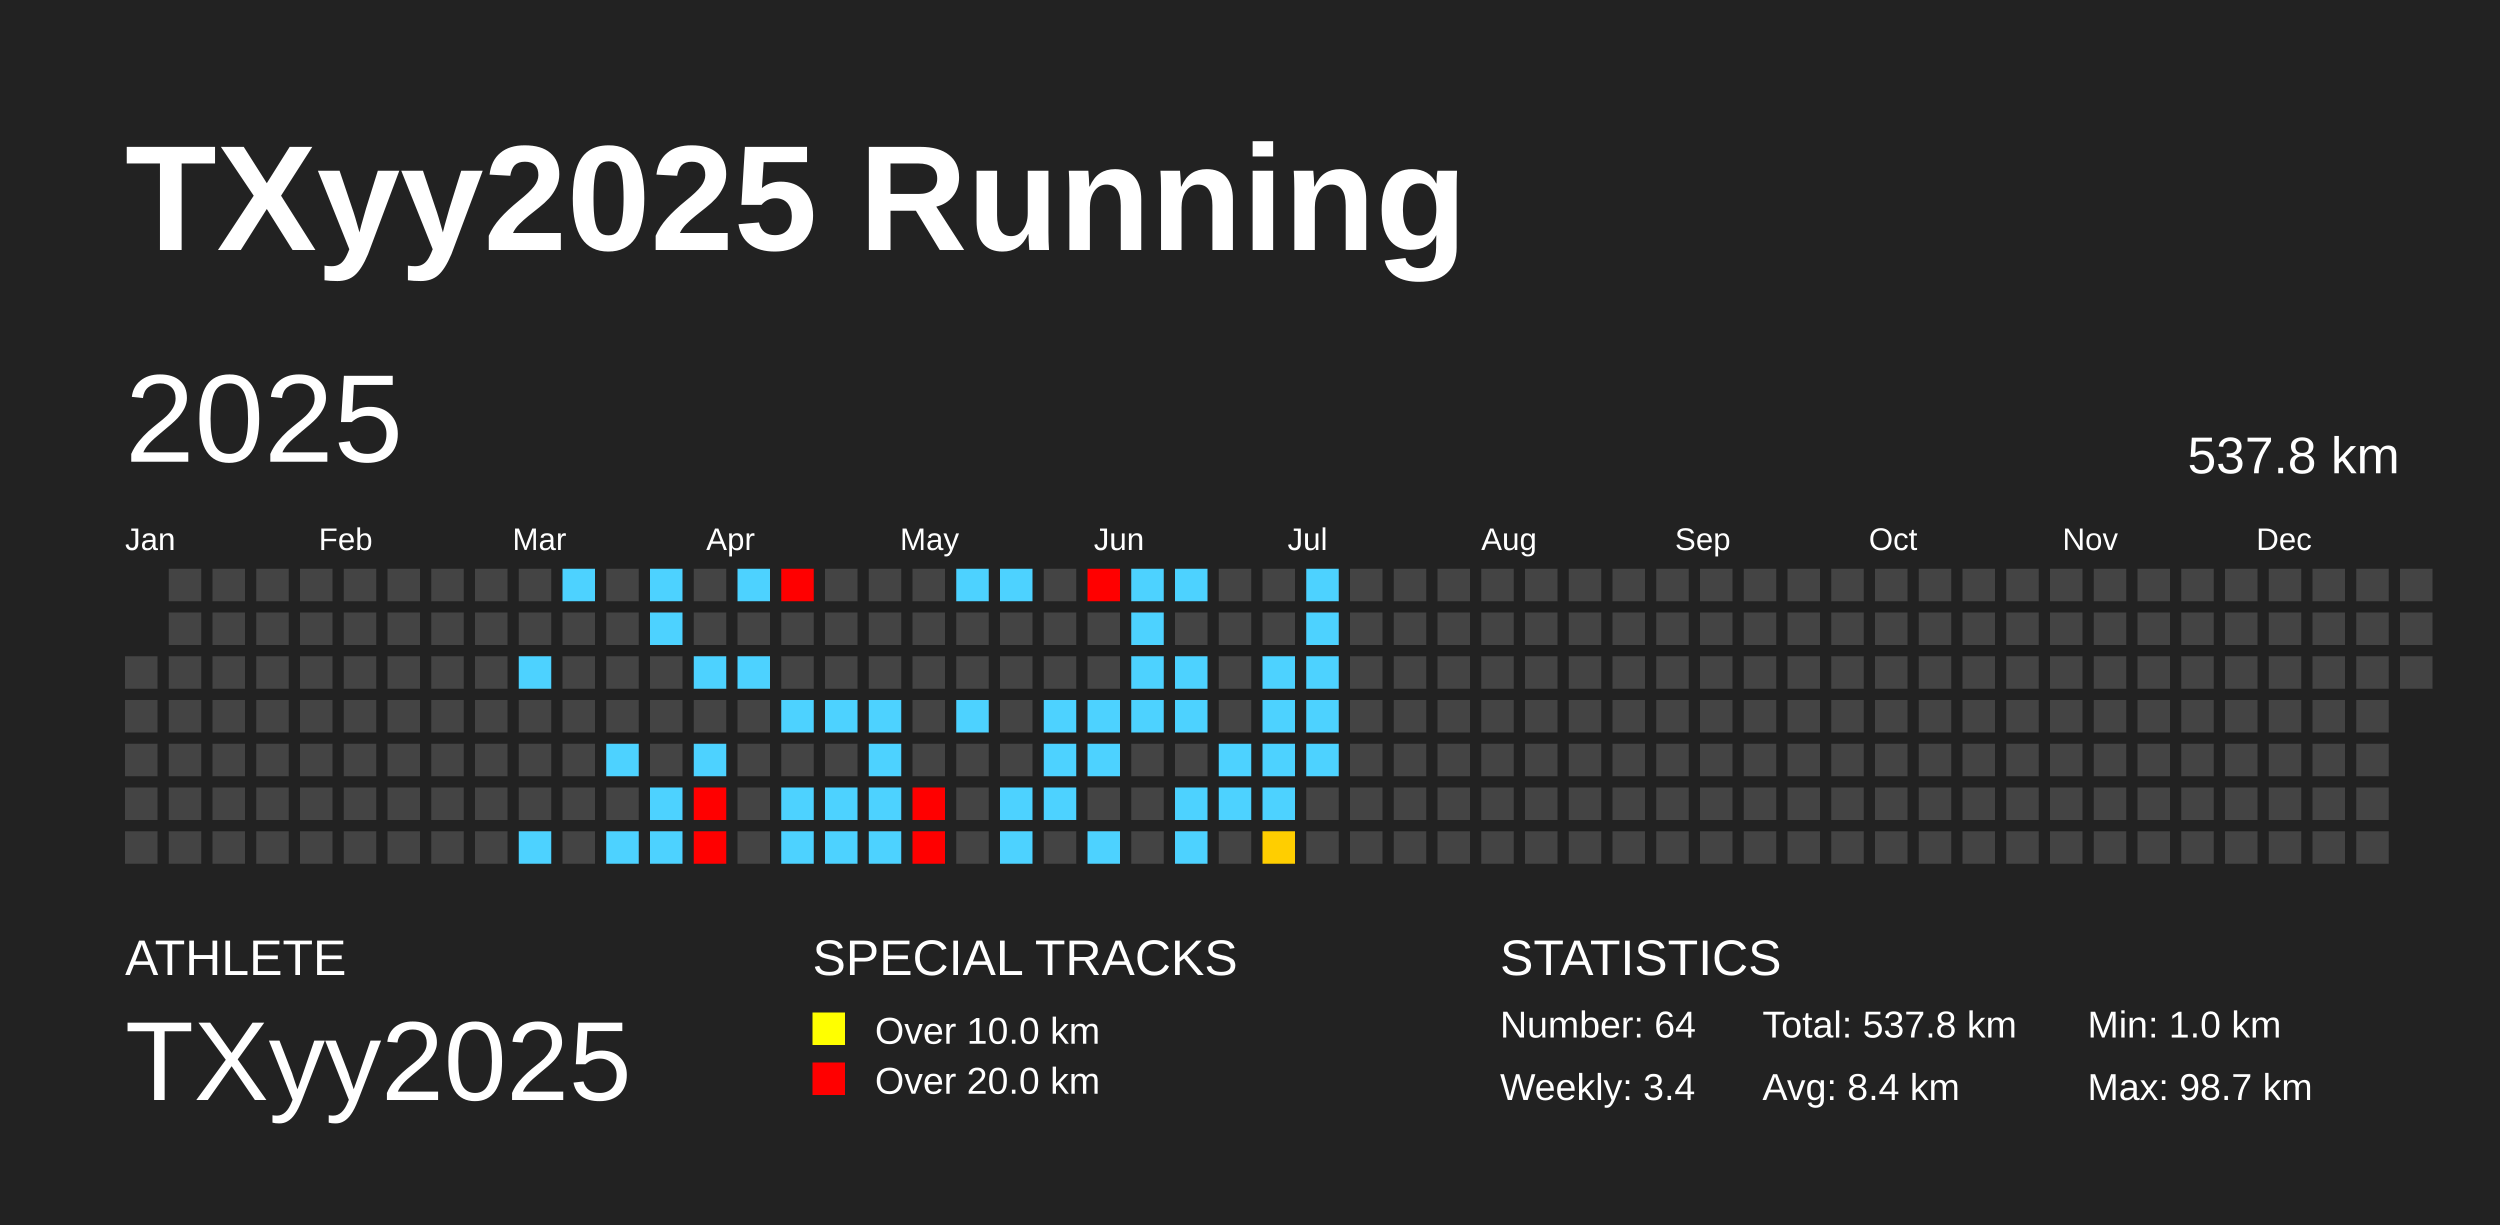
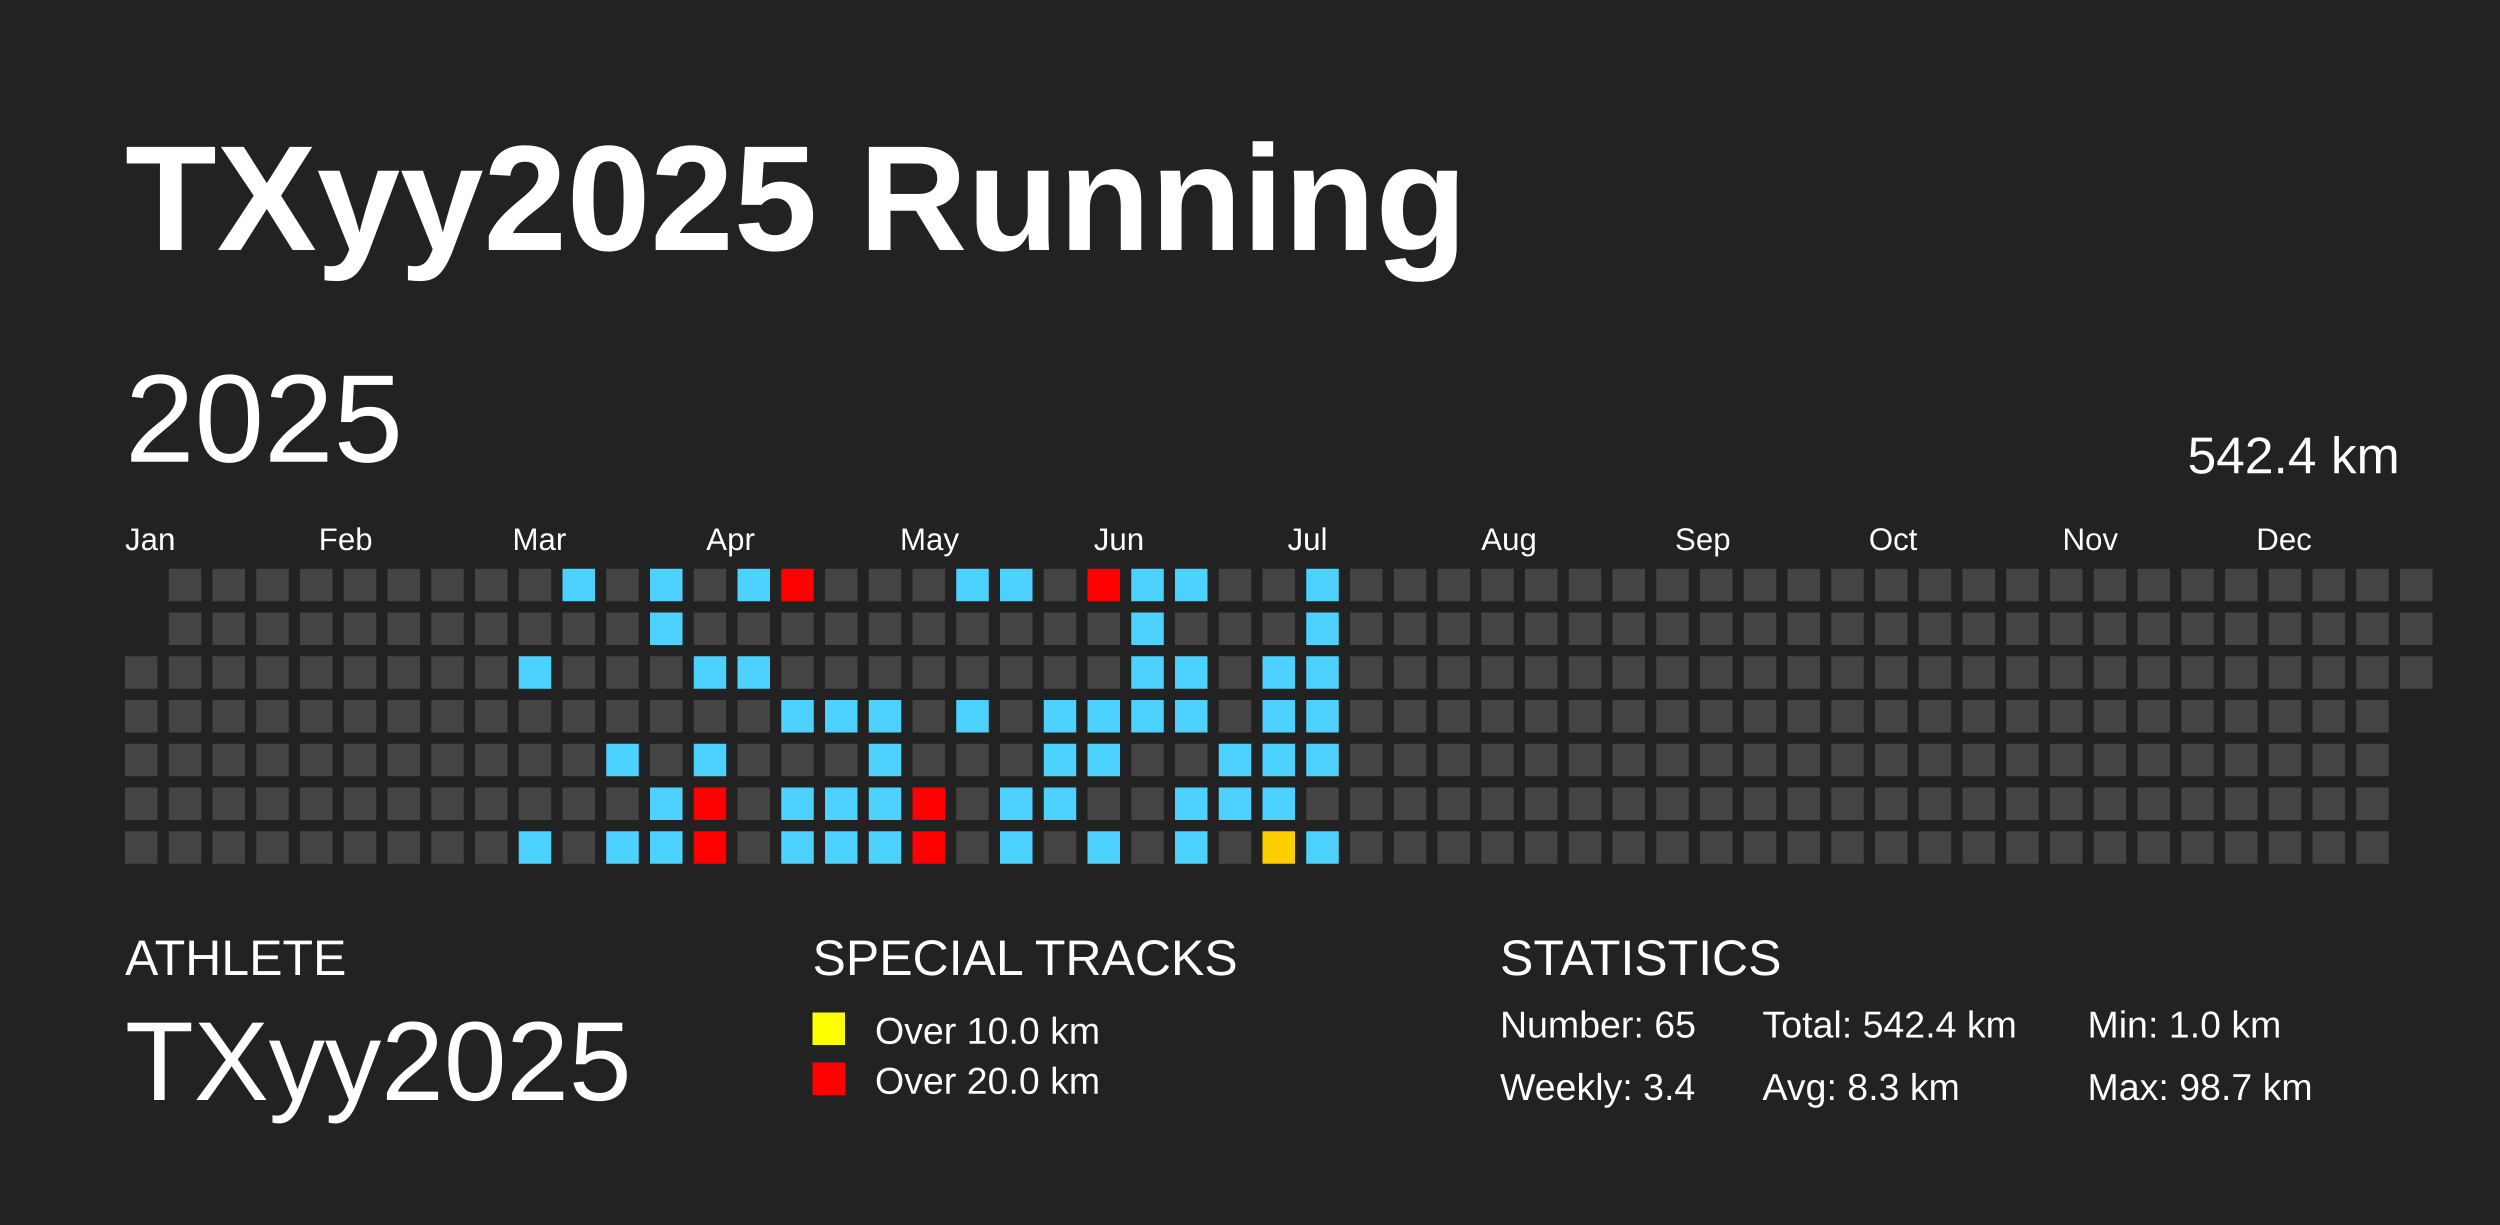
<svg xmlns="http://www.w3.org/2000/svg" baseProfile="full" height="98mm" version="1.1" viewBox="0,0,200,98" width="200mm">
  <defs />
  <rect fill="#222222" height="98" width="200" x="0" y="0" />
  <text fill="#FFFFFF" style="font-size:12px; font-family:Arial; font-weight:bold;" x="10" y="20">TXyy2025 Running</text>
  <text fill="#FFFFFF" style="font-size:4px; font-family:Arial" x="10" y="78">ATHLETE</text>
  <text fill="#FFFFFF" style="font-size:9px; font-family:Arial" x="10" y="88">TXyy2025</text>
  <text fill="#FFFFFF" style="font-size:4px; font-family:Arial" x="65" y="78">SPECIAL TRACKS</text>
  <rect fill="yellow" height="2.6" width="2.6" x="65" y="81" />
  <text fill="#FFFFFF" style="font-size:3px; font-family:Arial" x="70" y="83.5">Over 10.0 km</text>
  <rect fill="red" height="2.6" width="2.6" x="65" y="85" />
  <text fill="#FFFFFF" style="font-size:3px; font-family:Arial" x="70" y="87.5">Over 20.0 km</text>
  <text fill="#FFFFFF" style="font-size:4px; font-family:Arial" x="120" y="78">STATISTICS</text>
-   <text fill="#FFFFFF" style="font-size:3px; font-family:Arial" x="120" y="83">Number: 64</text>
+   <text fill="#FFFFFF" style="font-size:3px; font-family:Arial" x="120" y="83">Number: 65</text>
  <text fill="#FFFFFF" style="font-size:3px; font-family:Arial" x="120" y="88">Weekly: 3.4</text>
-   <text fill="#FFFFFF" style="font-size:3px; font-family:Arial" x="141" y="83">Total: 537.8 km</text>
-   <text fill="#FFFFFF" style="font-size:3px; font-family:Arial" x="141" y="88">Avg: 8.4 km</text>
+   <text fill="#FFFFFF" style="font-size:3px; font-family:Arial" x="141" y="83">Total: 542.4 km</text>
+   <text fill="#FFFFFF" style="font-size:3px; font-family:Arial" x="141" y="88">Avg: 8.3 km</text>
  <text fill="#FFFFFF" style="font-size:3px; font-family:Arial" x="167" y="83">Min: 1.0 km</text>
  <text fill="#FFFFFF" style="font-size:3px; font-family:Arial" x="167" y="88">Max: 98.7 km</text>
  <text dominant-baseline="hanging" fill="#FFFFFF" style="font-size:10.0px; font-family:Arial;" x="10" y="30">2025</text>
-   <text dominant-baseline="hanging" fill="#FFFFFF" style="font-size:4.125px; font-family:Arial;" x="175" y="35">537.8 km</text>
+   <text dominant-baseline="hanging" fill="#FFFFFF" style="font-size:4.125px; font-family:Arial;" x="175" y="35">542.4 km</text>
  <text fill="#FFFFFF" style="font-size:2.5px; font-family:Arial" x="10.0" y="44">Jan</text>
  <text fill="#FFFFFF" style="font-size:2.5px; font-family:Arial" x="25.5" y="44">Feb</text>
  <text fill="#FFFFFF" style="font-size:2.5px; font-family:Arial" x="41.0" y="44">Mar</text>
  <text fill="#FFFFFF" style="font-size:2.5px; font-family:Arial" x="56.5" y="44">Apr</text>
  <text fill="#FFFFFF" style="font-size:2.5px; font-family:Arial" x="72.0" y="44">May</text>
  <text fill="#FFFFFF" style="font-size:2.5px; font-family:Arial" x="87.5" y="44">Jun</text>
  <text fill="#FFFFFF" style="font-size:2.5px; font-family:Arial" x="103.0" y="44">Jul</text>
  <text fill="#FFFFFF" style="font-size:2.5px; font-family:Arial" x="118.5" y="44">Aug</text>
  <text fill="#FFFFFF" style="font-size:2.5px; font-family:Arial" x="134.0" y="44">Sep</text>
  <text fill="#FFFFFF" style="font-size:2.5px; font-family:Arial" x="149.5" y="44">Oct</text>
  <text fill="#FFFFFF" style="font-size:2.5px; font-family:Arial" x="165.0" y="44">Nov</text>
  <text fill="#FFFFFF" style="font-size:2.5px; font-family:Arial" x="180.5" y="44">Dec</text>
  <rect fill="#444444" height="2.6" width="2.6" x="10.0" y="52.5" />
  <rect fill="#444444" height="2.6" width="2.6" x="10.0" y="56.0" />
  <rect fill="#444444" height="2.6" width="2.6" x="10.0" y="59.5" />
  <rect fill="#444444" height="2.6" width="2.6" x="10.0" y="63.0" />
  <rect fill="#444444" height="2.6" width="2.6" x="10.0" y="66.5" />
  <rect fill="#444444" height="2.6" width="2.6" x="13.5" y="45.5" />
  <rect fill="#444444" height="2.6" width="2.6" x="13.5" y="49.0" />
  <rect fill="#444444" height="2.6" width="2.6" x="13.5" y="52.5" />
  <rect fill="#444444" height="2.6" width="2.6" x="13.5" y="56.0" />
  <rect fill="#444444" height="2.6" width="2.6" x="13.5" y="59.5" />
  <rect fill="#444444" height="2.6" width="2.6" x="13.5" y="63.0" />
  <rect fill="#444444" height="2.6" width="2.6" x="13.5" y="66.5" />
  <rect fill="#444444" height="2.6" width="2.6" x="17.0" y="45.5" />
  <rect fill="#444444" height="2.6" width="2.6" x="17.0" y="49.0" />
  <rect fill="#444444" height="2.6" width="2.6" x="17.0" y="52.5" />
  <rect fill="#444444" height="2.6" width="2.6" x="17.0" y="56.0" />
  <rect fill="#444444" height="2.6" width="2.6" x="17.0" y="59.5" />
  <rect fill="#444444" height="2.6" width="2.6" x="17.0" y="63.0" />
  <rect fill="#444444" height="2.6" width="2.6" x="17.0" y="66.5" />
  <rect fill="#444444" height="2.6" width="2.6" x="20.5" y="45.5" />
  <rect fill="#444444" height="2.6" width="2.6" x="20.5" y="49.0" />
  <rect fill="#444444" height="2.6" width="2.6" x="20.5" y="52.5" />
  <rect fill="#444444" height="2.6" width="2.6" x="20.5" y="56.0" />
  <rect fill="#444444" height="2.6" width="2.6" x="20.5" y="59.5" />
  <rect fill="#444444" height="2.6" width="2.6" x="20.5" y="63.0" />
  <rect fill="#444444" height="2.6" width="2.6" x="20.5" y="66.5" />
  <rect fill="#444444" height="2.6" width="2.6" x="24.0" y="45.5" />
  <rect fill="#444444" height="2.6" width="2.6" x="24.0" y="49.0" />
  <rect fill="#444444" height="2.6" width="2.6" x="24.0" y="52.5" />
  <rect fill="#444444" height="2.6" width="2.6" x="24.0" y="56.0" />
  <rect fill="#444444" height="2.6" width="2.6" x="24.0" y="59.5" />
  <rect fill="#444444" height="2.6" width="2.6" x="24.0" y="63.0" />
  <rect fill="#444444" height="2.6" width="2.6" x="24.0" y="66.5" />
  <rect fill="#444444" height="2.6" width="2.6" x="27.5" y="45.5" />
  <rect fill="#444444" height="2.6" width="2.6" x="27.5" y="49.0" />
  <rect fill="#444444" height="2.6" width="2.6" x="27.5" y="52.5" />
  <rect fill="#444444" height="2.6" width="2.6" x="27.5" y="56.0" />
  <rect fill="#444444" height="2.6" width="2.6" x="27.5" y="59.5" />
  <rect fill="#444444" height="2.6" width="2.6" x="27.5" y="63.0" />
  <rect fill="#444444" height="2.6" width="2.6" x="27.5" y="66.5" />
  <rect fill="#444444" height="2.6" width="2.6" x="31.0" y="45.5" />
  <rect fill="#444444" height="2.6" width="2.6" x="31.0" y="49.0" />
  <rect fill="#444444" height="2.6" width="2.6" x="31.0" y="52.5" />
  <rect fill="#444444" height="2.6" width="2.6" x="31.0" y="56.0" />
  <rect fill="#444444" height="2.6" width="2.6" x="31.0" y="59.5" />
  <rect fill="#444444" height="2.6" width="2.6" x="31.0" y="63.0" />
  <rect fill="#444444" height="2.6" width="2.6" x="31.0" y="66.5" />
  <rect fill="#444444" height="2.6" width="2.6" x="34.5" y="45.5" />
  <rect fill="#444444" height="2.6" width="2.6" x="34.5" y="49.0" />
  <rect fill="#444444" height="2.6" width="2.6" x="34.5" y="52.5" />
  <rect fill="#444444" height="2.6" width="2.6" x="34.5" y="56.0" />
  <rect fill="#444444" height="2.6" width="2.6" x="34.5" y="59.5" />
  <rect fill="#444444" height="2.6" width="2.6" x="34.5" y="63.0" />
  <rect fill="#444444" height="2.6" width="2.6" x="34.5" y="66.5" />
  <rect fill="#444444" height="2.6" width="2.6" x="38.0" y="45.5" />
  <rect fill="#444444" height="2.6" width="2.6" x="38.0" y="49.0" />
  <rect fill="#444444" height="2.6" width="2.6" x="38.0" y="52.5" />
  <rect fill="#444444" height="2.6" width="2.6" x="38.0" y="56.0" />
  <rect fill="#444444" height="2.6" width="2.6" x="38.0" y="59.5" />
  <rect fill="#444444" height="2.6" width="2.6" x="38.0" y="63.0" />
  <rect fill="#444444" height="2.6" width="2.6" x="38.0" y="66.5" />
  <rect fill="#444444" height="2.6" width="2.6" x="41.5" y="45.5" />
  <rect fill="#444444" height="2.6" width="2.6" x="41.5" y="49.0" />
  <rect fill="#4dd2ff" height="2.6" width="2.6" x="41.5" y="52.5" />
  <rect fill="#444444" height="2.6" width="2.6" x="41.5" y="56.0" />
  <rect fill="#444444" height="2.6" width="2.6" x="41.5" y="59.5" />
  <rect fill="#444444" height="2.6" width="2.6" x="41.5" y="63.0" />
  <rect fill="#4dd2ff" height="2.6" width="2.6" x="41.5" y="66.5" />
  <rect fill="#4dd2ff" height="2.6" width="2.6" x="45.0" y="45.5" />
  <rect fill="#444444" height="2.6" width="2.6" x="45.0" y="49.0" />
  <rect fill="#444444" height="2.6" width="2.6" x="45.0" y="52.5" />
  <rect fill="#444444" height="2.6" width="2.6" x="45.0" y="56.0" />
  <rect fill="#444444" height="2.6" width="2.6" x="45.0" y="59.5" />
  <rect fill="#444444" height="2.6" width="2.6" x="45.0" y="63.0" />
  <rect fill="#444444" height="2.6" width="2.6" x="45.0" y="66.5" />
  <rect fill="#444444" height="2.6" width="2.6" x="48.5" y="45.5" />
  <rect fill="#444444" height="2.6" width="2.6" x="48.5" y="49.0" />
  <rect fill="#444444" height="2.6" width="2.6" x="48.5" y="52.5" />
  <rect fill="#444444" height="2.6" width="2.6" x="48.5" y="56.0" />
  <rect fill="#4dd2ff" height="2.6" width="2.6" x="48.5" y="59.5" />
  <rect fill="#444444" height="2.6" width="2.6" x="48.5" y="63.0" />
  <rect fill="#4dd2ff" height="2.6" width="2.6" x="48.5" y="66.5" />
  <rect fill="#4dd2ff" height="2.6" width="2.6" x="52.0" y="45.5" />
  <rect fill="#4dd2ff" height="2.6" width="2.6" x="52.0" y="49.0" />
  <rect fill="#444444" height="2.6" width="2.6" x="52.0" y="52.5" />
  <rect fill="#444444" height="2.6" width="2.6" x="52.0" y="56.0" />
  <rect fill="#444444" height="2.6" width="2.6" x="52.0" y="59.5" />
  <rect fill="#4dd2ff" height="2.6" width="2.6" x="52.0" y="63.0" />
  <rect fill="#4dd2ff" height="2.6" width="2.6" x="52.0" y="66.5" />
  <rect fill="#444444" height="2.6" width="2.6" x="55.5" y="45.5" />
  <rect fill="#444444" height="2.6" width="2.6" x="55.5" y="49.0" />
  <rect fill="#4dd2ff" height="2.6" width="2.6" x="55.5" y="52.5" />
  <rect fill="#444444" height="2.6" width="2.6" x="55.5" y="56.0" />
  <rect fill="#4dd2ff" height="2.6" width="2.6" x="55.5" y="59.5" />
  <rect fill="red" height="2.6" width="2.6" x="55.5" y="63.0" />
  <rect fill="red" height="2.6" width="2.6" x="55.5" y="66.5" />
  <rect fill="#4dd2ff" height="2.6" width="2.6" x="59.0" y="45.5" />
  <rect fill="#444444" height="2.6" width="2.6" x="59.0" y="49.0" />
  <rect fill="#4dd2ff" height="2.6" width="2.6" x="59.0" y="52.5" />
  <rect fill="#444444" height="2.6" width="2.6" x="59.0" y="56.0" />
  <rect fill="#444444" height="2.6" width="2.6" x="59.0" y="59.5" />
  <rect fill="#444444" height="2.6" width="2.6" x="59.0" y="63.0" />
  <rect fill="#444444" height="2.6" width="2.6" x="59.0" y="66.5" />
  <rect fill="red" height="2.6" width="2.6" x="62.5" y="45.5" />
  <rect fill="#444444" height="2.6" width="2.6" x="62.5" y="49.0" />
  <rect fill="#444444" height="2.6" width="2.6" x="62.5" y="52.5" />
  <rect fill="#4dd2ff" height="2.6" width="2.6" x="62.5" y="56.0" />
  <rect fill="#444444" height="2.6" width="2.6" x="62.5" y="59.5" />
  <rect fill="#4dd2ff" height="2.6" width="2.6" x="62.5" y="63.0" />
  <rect fill="#4dd2ff" height="2.6" width="2.6" x="62.5" y="66.5" />
  <rect fill="#444444" height="2.6" width="2.6" x="66.0" y="45.5" />
  <rect fill="#444444" height="2.6" width="2.6" x="66.0" y="49.0" />
  <rect fill="#444444" height="2.6" width="2.6" x="66.0" y="52.5" />
  <rect fill="#4dd2ff" height="2.6" width="2.6" x="66.0" y="56.0" />
  <rect fill="#444444" height="2.6" width="2.6" x="66.0" y="59.5" />
  <rect fill="#4dd2ff" height="2.6" width="2.6" x="66.0" y="63.0" />
  <rect fill="#4dd2ff" height="2.6" width="2.6" x="66.0" y="66.5" />
  <rect fill="#444444" height="2.6" width="2.6" x="69.5" y="45.5" />
  <rect fill="#444444" height="2.6" width="2.6" x="69.5" y="49.0" />
  <rect fill="#444444" height="2.6" width="2.6" x="69.5" y="52.5" />
  <rect fill="#4dd2ff" height="2.6" width="2.6" x="69.5" y="56.0" />
  <rect fill="#4dd2ff" height="2.6" width="2.6" x="69.5" y="59.5" />
  <rect fill="#4dd2ff" height="2.6" width="2.6" x="69.5" y="63.0" />
  <rect fill="#4dd2ff" height="2.6" width="2.6" x="69.5" y="66.5" />
  <rect fill="#444444" height="2.6" width="2.6" x="73.0" y="45.5" />
  <rect fill="#444444" height="2.6" width="2.6" x="73.0" y="49.0" />
  <rect fill="#444444" height="2.6" width="2.6" x="73.0" y="52.5" />
  <rect fill="#444444" height="2.6" width="2.6" x="73.0" y="56.0" />
  <rect fill="#444444" height="2.6" width="2.6" x="73.0" y="59.5" />
  <rect fill="red" height="2.6" width="2.6" x="73.0" y="63.0" />
  <rect fill="red" height="2.6" width="2.6" x="73.0" y="66.5" />
  <rect fill="#4dd2ff" height="2.6" width="2.6" x="76.5" y="45.5" />
  <rect fill="#444444" height="2.6" width="2.6" x="76.5" y="49.0" />
  <rect fill="#444444" height="2.6" width="2.6" x="76.5" y="52.5" />
  <rect fill="#4dd2ff" height="2.6" width="2.6" x="76.5" y="56.0" />
  <rect fill="#444444" height="2.6" width="2.6" x="76.5" y="59.5" />
  <rect fill="#444444" height="2.6" width="2.6" x="76.5" y="63.0" />
  <rect fill="#444444" height="2.6" width="2.6" x="76.5" y="66.5" />
  <rect fill="#4dd2ff" height="2.6" width="2.6" x="80.0" y="45.5" />
  <rect fill="#444444" height="2.6" width="2.6" x="80.0" y="49.0" />
  <rect fill="#444444" height="2.6" width="2.6" x="80.0" y="52.5" />
  <rect fill="#444444" height="2.6" width="2.6" x="80.0" y="56.0" />
  <rect fill="#444444" height="2.6" width="2.6" x="80.0" y="59.5" />
  <rect fill="#4dd2ff" height="2.6" width="2.6" x="80.0" y="63.0" />
  <rect fill="#4dd2ff" height="2.6" width="2.6" x="80.0" y="66.5" />
  <rect fill="#444444" height="2.6" width="2.6" x="83.5" y="45.5" />
  <rect fill="#444444" height="2.6" width="2.6" x="83.5" y="49.0" />
  <rect fill="#444444" height="2.6" width="2.6" x="83.5" y="52.5" />
  <rect fill="#4dd2ff" height="2.6" width="2.6" x="83.5" y="56.0" />
  <rect fill="#4dd2ff" height="2.6" width="2.6" x="83.5" y="59.5" />
  <rect fill="#4dd2ff" height="2.6" width="2.6" x="83.5" y="63.0" />
  <rect fill="#444444" height="2.6" width="2.6" x="83.5" y="66.5" />
  <rect fill="red" height="2.6" width="2.6" x="87.0" y="45.5" />
  <rect fill="#444444" height="2.6" width="2.6" x="87.0" y="49.0" />
  <rect fill="#444444" height="2.6" width="2.6" x="87.0" y="52.5" />
  <rect fill="#4dd2ff" height="2.6" width="2.6" x="87.0" y="56.0" />
  <rect fill="#4dd2ff" height="2.6" width="2.6" x="87.0" y="59.5" />
  <rect fill="#444444" height="2.6" width="2.6" x="87.0" y="63.0" />
  <rect fill="#4dd2ff" height="2.6" width="2.6" x="87.0" y="66.5" />
  <rect fill="#4dd2ff" height="2.6" width="2.6" x="90.5" y="45.5" />
  <rect fill="#4dd2ff" height="2.6" width="2.6" x="90.5" y="49.0" />
  <rect fill="#4dd2ff" height="2.6" width="2.6" x="90.5" y="52.5" />
  <rect fill="#4dd2ff" height="2.6" width="2.6" x="90.5" y="56.0" />
  <rect fill="#444444" height="2.6" width="2.6" x="90.5" y="59.5" />
  <rect fill="#444444" height="2.6" width="2.6" x="90.5" y="63.0" />
  <rect fill="#444444" height="2.6" width="2.6" x="90.5" y="66.5" />
  <rect fill="#4dd2ff" height="2.6" width="2.6" x="94.0" y="45.5" />
  <rect fill="#444444" height="2.6" width="2.6" x="94.0" y="49.0" />
  <rect fill="#4dd2ff" height="2.6" width="2.6" x="94.0" y="52.5" />
  <rect fill="#4dd2ff" height="2.6" width="2.6" x="94.0" y="56.0" />
  <rect fill="#444444" height="2.6" width="2.6" x="94.0" y="59.5" />
  <rect fill="#4dd2ff" height="2.6" width="2.6" x="94.0" y="63.0" />
  <rect fill="#4dd2ff" height="2.6" width="2.6" x="94.0" y="66.5" />
  <rect fill="#444444" height="2.6" width="2.6" x="97.5" y="45.5" />
  <rect fill="#444444" height="2.6" width="2.6" x="97.5" y="49.0" />
  <rect fill="#444444" height="2.6" width="2.6" x="97.5" y="52.5" />
  <rect fill="#444444" height="2.6" width="2.6" x="97.5" y="56.0" />
  <rect fill="#4dd2ff" height="2.6" width="2.6" x="97.5" y="59.5" />
  <rect fill="#4dd2ff" height="2.6" width="2.6" x="97.5" y="63.0" />
  <rect fill="#444444" height="2.6" width="2.6" x="97.5" y="66.5" />
  <rect fill="#444444" height="2.6" width="2.6" x="101.0" y="45.5" />
  <rect fill="#444444" height="2.6" width="2.6" x="101.0" y="49.0" />
  <rect fill="#4dd2ff" height="2.6" width="2.6" x="101.0" y="52.5" />
  <rect fill="#4dd2ff" height="2.6" width="2.6" x="101.0" y="56.0" />
  <rect fill="#4dd2ff" height="2.6" width="2.6" x="101.0" y="59.5" />
  <rect fill="#4dd2ff" height="2.6" width="2.6" x="101.0" y="63.0" />
  <rect fill="#ffce00" height="2.6" width="2.6" x="101.0" y="66.5" />
  <rect fill="#4dd2ff" height="2.6" width="2.6" x="104.5" y="45.5" />
  <rect fill="#4dd2ff" height="2.6" width="2.6" x="104.5" y="49.0" />
  <rect fill="#4dd2ff" height="2.6" width="2.6" x="104.5" y="52.5" />
  <rect fill="#4dd2ff" height="2.6" width="2.6" x="104.5" y="56.0" />
  <rect fill="#4dd2ff" height="2.6" width="2.6" x="104.5" y="59.5" />
  <rect fill="#444444" height="2.6" width="2.6" x="104.5" y="63.0" />
-   <rect fill="#444444" height="2.6" width="2.6" x="104.5" y="66.5" />
+   <rect fill="#4dd2ff" height="2.6" width="2.6" x="104.5" y="66.5" />
  <rect fill="#444444" height="2.6" width="2.6" x="108.0" y="45.5" />
  <rect fill="#444444" height="2.6" width="2.6" x="108.0" y="49.0" />
  <rect fill="#444444" height="2.6" width="2.6" x="108.0" y="52.5" />
  <rect fill="#444444" height="2.6" width="2.6" x="108.0" y="56.0" />
  <rect fill="#444444" height="2.6" width="2.6" x="108.0" y="59.5" />
  <rect fill="#444444" height="2.6" width="2.6" x="108.0" y="63.0" />
  <rect fill="#444444" height="2.6" width="2.6" x="108.0" y="66.5" />
  <rect fill="#444444" height="2.6" width="2.6" x="111.5" y="45.5" />
  <rect fill="#444444" height="2.6" width="2.6" x="111.5" y="49.0" />
  <rect fill="#444444" height="2.6" width="2.6" x="111.5" y="52.5" />
  <rect fill="#444444" height="2.6" width="2.6" x="111.5" y="56.0" />
  <rect fill="#444444" height="2.6" width="2.6" x="111.5" y="59.5" />
  <rect fill="#444444" height="2.6" width="2.6" x="111.5" y="63.0" />
  <rect fill="#444444" height="2.6" width="2.6" x="111.5" y="66.5" />
  <rect fill="#444444" height="2.6" width="2.6" x="115.0" y="45.5" />
  <rect fill="#444444" height="2.6" width="2.6" x="115.0" y="49.0" />
  <rect fill="#444444" height="2.6" width="2.6" x="115.0" y="52.5" />
  <rect fill="#444444" height="2.6" width="2.6" x="115.0" y="56.0" />
  <rect fill="#444444" height="2.6" width="2.6" x="115.0" y="59.5" />
  <rect fill="#444444" height="2.6" width="2.6" x="115.0" y="63.0" />
  <rect fill="#444444" height="2.6" width="2.6" x="115.0" y="66.5" />
  <rect fill="#444444" height="2.6" width="2.6" x="118.5" y="45.5" />
  <rect fill="#444444" height="2.6" width="2.6" x="118.5" y="49.0" />
  <rect fill="#444444" height="2.6" width="2.6" x="118.5" y="52.5" />
  <rect fill="#444444" height="2.6" width="2.6" x="118.5" y="56.0" />
  <rect fill="#444444" height="2.6" width="2.6" x="118.5" y="59.5" />
  <rect fill="#444444" height="2.6" width="2.6" x="118.5" y="63.0" />
  <rect fill="#444444" height="2.6" width="2.6" x="118.5" y="66.5" />
  <rect fill="#444444" height="2.6" width="2.6" x="122.0" y="45.5" />
  <rect fill="#444444" height="2.6" width="2.6" x="122.0" y="49.0" />
  <rect fill="#444444" height="2.6" width="2.6" x="122.0" y="52.5" />
  <rect fill="#444444" height="2.6" width="2.6" x="122.0" y="56.0" />
  <rect fill="#444444" height="2.6" width="2.6" x="122.0" y="59.5" />
  <rect fill="#444444" height="2.6" width="2.6" x="122.0" y="63.0" />
  <rect fill="#444444" height="2.6" width="2.6" x="122.0" y="66.5" />
  <rect fill="#444444" height="2.6" width="2.6" x="125.5" y="45.5" />
  <rect fill="#444444" height="2.6" width="2.6" x="125.5" y="49.0" />
  <rect fill="#444444" height="2.6" width="2.6" x="125.5" y="52.5" />
  <rect fill="#444444" height="2.6" width="2.6" x="125.5" y="56.0" />
  <rect fill="#444444" height="2.6" width="2.6" x="125.5" y="59.5" />
  <rect fill="#444444" height="2.6" width="2.6" x="125.5" y="63.0" />
  <rect fill="#444444" height="2.6" width="2.6" x="125.5" y="66.5" />
  <rect fill="#444444" height="2.6" width="2.6" x="129.0" y="45.5" />
  <rect fill="#444444" height="2.6" width="2.6" x="129.0" y="49.0" />
  <rect fill="#444444" height="2.6" width="2.6" x="129.0" y="52.5" />
  <rect fill="#444444" height="2.6" width="2.6" x="129.0" y="56.0" />
  <rect fill="#444444" height="2.6" width="2.6" x="129.0" y="59.5" />
  <rect fill="#444444" height="2.6" width="2.6" x="129.0" y="63.0" />
  <rect fill="#444444" height="2.6" width="2.6" x="129.0" y="66.5" />
  <rect fill="#444444" height="2.6" width="2.6" x="132.5" y="45.5" />
  <rect fill="#444444" height="2.6" width="2.6" x="132.5" y="49.0" />
  <rect fill="#444444" height="2.6" width="2.6" x="132.5" y="52.5" />
  <rect fill="#444444" height="2.6" width="2.6" x="132.5" y="56.0" />
  <rect fill="#444444" height="2.6" width="2.6" x="132.5" y="59.5" />
  <rect fill="#444444" height="2.6" width="2.6" x="132.5" y="63.0" />
  <rect fill="#444444" height="2.6" width="2.6" x="132.5" y="66.5" />
  <rect fill="#444444" height="2.6" width="2.6" x="136.0" y="45.5" />
  <rect fill="#444444" height="2.6" width="2.6" x="136.0" y="49.0" />
  <rect fill="#444444" height="2.6" width="2.6" x="136.0" y="52.5" />
  <rect fill="#444444" height="2.6" width="2.6" x="136.0" y="56.0" />
  <rect fill="#444444" height="2.6" width="2.6" x="136.0" y="59.5" />
  <rect fill="#444444" height="2.6" width="2.6" x="136.0" y="63.0" />
  <rect fill="#444444" height="2.6" width="2.6" x="136.0" y="66.5" />
  <rect fill="#444444" height="2.6" width="2.6" x="139.5" y="45.5" />
  <rect fill="#444444" height="2.6" width="2.6" x="139.5" y="49.0" />
  <rect fill="#444444" height="2.6" width="2.6" x="139.5" y="52.5" />
  <rect fill="#444444" height="2.6" width="2.6" x="139.5" y="56.0" />
  <rect fill="#444444" height="2.6" width="2.6" x="139.5" y="59.5" />
  <rect fill="#444444" height="2.6" width="2.6" x="139.5" y="63.0" />
  <rect fill="#444444" height="2.6" width="2.6" x="139.5" y="66.5" />
  <rect fill="#444444" height="2.6" width="2.6" x="143.0" y="45.5" />
  <rect fill="#444444" height="2.6" width="2.6" x="143.0" y="49.0" />
  <rect fill="#444444" height="2.6" width="2.6" x="143.0" y="52.5" />
  <rect fill="#444444" height="2.6" width="2.6" x="143.0" y="56.0" />
  <rect fill="#444444" height="2.6" width="2.6" x="143.0" y="59.5" />
  <rect fill="#444444" height="2.6" width="2.6" x="143.0" y="63.0" />
  <rect fill="#444444" height="2.6" width="2.6" x="143.0" y="66.5" />
  <rect fill="#444444" height="2.6" width="2.6" x="146.5" y="45.5" />
  <rect fill="#444444" height="2.6" width="2.6" x="146.5" y="49.0" />
  <rect fill="#444444" height="2.6" width="2.6" x="146.5" y="52.5" />
  <rect fill="#444444" height="2.6" width="2.6" x="146.5" y="56.0" />
  <rect fill="#444444" height="2.6" width="2.6" x="146.5" y="59.5" />
  <rect fill="#444444" height="2.6" width="2.6" x="146.5" y="63.0" />
  <rect fill="#444444" height="2.6" width="2.6" x="146.5" y="66.5" />
  <rect fill="#444444" height="2.6" width="2.6" x="150.0" y="45.5" />
  <rect fill="#444444" height="2.6" width="2.6" x="150.0" y="49.0" />
  <rect fill="#444444" height="2.6" width="2.6" x="150.0" y="52.5" />
  <rect fill="#444444" height="2.6" width="2.6" x="150.0" y="56.0" />
  <rect fill="#444444" height="2.6" width="2.6" x="150.0" y="59.5" />
  <rect fill="#444444" height="2.6" width="2.6" x="150.0" y="63.0" />
  <rect fill="#444444" height="2.6" width="2.6" x="150.0" y="66.5" />
  <rect fill="#444444" height="2.6" width="2.6" x="153.5" y="45.5" />
  <rect fill="#444444" height="2.6" width="2.6" x="153.5" y="49.0" />
  <rect fill="#444444" height="2.6" width="2.6" x="153.5" y="52.5" />
  <rect fill="#444444" height="2.6" width="2.6" x="153.5" y="56.0" />
  <rect fill="#444444" height="2.6" width="2.6" x="153.5" y="59.5" />
  <rect fill="#444444" height="2.6" width="2.6" x="153.5" y="63.0" />
  <rect fill="#444444" height="2.6" width="2.6" x="153.5" y="66.5" />
  <rect fill="#444444" height="2.6" width="2.6" x="157.0" y="45.5" />
  <rect fill="#444444" height="2.6" width="2.6" x="157.0" y="49.0" />
  <rect fill="#444444" height="2.6" width="2.6" x="157.0" y="52.5" />
  <rect fill="#444444" height="2.6" width="2.6" x="157.0" y="56.0" />
  <rect fill="#444444" height="2.6" width="2.6" x="157.0" y="59.5" />
  <rect fill="#444444" height="2.6" width="2.6" x="157.0" y="63.0" />
  <rect fill="#444444" height="2.6" width="2.6" x="157.0" y="66.5" />
  <rect fill="#444444" height="2.6" width="2.6" x="160.5" y="45.5" />
  <rect fill="#444444" height="2.6" width="2.6" x="160.5" y="49.0" />
  <rect fill="#444444" height="2.6" width="2.6" x="160.5" y="52.5" />
  <rect fill="#444444" height="2.6" width="2.6" x="160.5" y="56.0" />
  <rect fill="#444444" height="2.6" width="2.6" x="160.5" y="59.5" />
  <rect fill="#444444" height="2.6" width="2.6" x="160.5" y="63.0" />
  <rect fill="#444444" height="2.6" width="2.6" x="160.5" y="66.5" />
  <rect fill="#444444" height="2.6" width="2.6" x="164.0" y="45.5" />
  <rect fill="#444444" height="2.6" width="2.6" x="164.0" y="49.0" />
  <rect fill="#444444" height="2.6" width="2.6" x="164.0" y="52.5" />
  <rect fill="#444444" height="2.6" width="2.6" x="164.0" y="56.0" />
  <rect fill="#444444" height="2.6" width="2.6" x="164.0" y="59.5" />
  <rect fill="#444444" height="2.6" width="2.6" x="164.0" y="63.0" />
  <rect fill="#444444" height="2.6" width="2.6" x="164.0" y="66.5" />
  <rect fill="#444444" height="2.6" width="2.6" x="167.5" y="45.5" />
  <rect fill="#444444" height="2.6" width="2.6" x="167.5" y="49.0" />
  <rect fill="#444444" height="2.6" width="2.6" x="167.5" y="52.5" />
  <rect fill="#444444" height="2.6" width="2.6" x="167.5" y="56.0" />
  <rect fill="#444444" height="2.6" width="2.6" x="167.5" y="59.5" />
  <rect fill="#444444" height="2.6" width="2.6" x="167.5" y="63.0" />
  <rect fill="#444444" height="2.6" width="2.6" x="167.5" y="66.5" />
  <rect fill="#444444" height="2.6" width="2.6" x="171.0" y="45.5" />
  <rect fill="#444444" height="2.6" width="2.6" x="171.0" y="49.0" />
  <rect fill="#444444" height="2.6" width="2.6" x="171.0" y="52.5" />
  <rect fill="#444444" height="2.6" width="2.6" x="171.0" y="56.0" />
  <rect fill="#444444" height="2.6" width="2.6" x="171.0" y="59.5" />
  <rect fill="#444444" height="2.6" width="2.6" x="171.0" y="63.0" />
  <rect fill="#444444" height="2.6" width="2.6" x="171.0" y="66.5" />
  <rect fill="#444444" height="2.6" width="2.6" x="174.5" y="45.5" />
  <rect fill="#444444" height="2.6" width="2.6" x="174.5" y="49.0" />
  <rect fill="#444444" height="2.6" width="2.6" x="174.5" y="52.5" />
  <rect fill="#444444" height="2.6" width="2.6" x="174.5" y="56.0" />
  <rect fill="#444444" height="2.6" width="2.6" x="174.5" y="59.5" />
  <rect fill="#444444" height="2.6" width="2.6" x="174.5" y="63.0" />
  <rect fill="#444444" height="2.6" width="2.6" x="174.5" y="66.5" />
  <rect fill="#444444" height="2.6" width="2.6" x="178.0" y="45.5" />
  <rect fill="#444444" height="2.6" width="2.6" x="178.0" y="49.0" />
  <rect fill="#444444" height="2.6" width="2.6" x="178.0" y="52.5" />
  <rect fill="#444444" height="2.6" width="2.6" x="178.0" y="56.0" />
  <rect fill="#444444" height="2.6" width="2.6" x="178.0" y="59.5" />
  <rect fill="#444444" height="2.6" width="2.6" x="178.0" y="63.0" />
  <rect fill="#444444" height="2.6" width="2.6" x="178.0" y="66.5" />
  <rect fill="#444444" height="2.6" width="2.6" x="181.5" y="45.5" />
  <rect fill="#444444" height="2.6" width="2.6" x="181.5" y="49.0" />
  <rect fill="#444444" height="2.6" width="2.6" x="181.5" y="52.5" />
  <rect fill="#444444" height="2.6" width="2.6" x="181.5" y="56.0" />
  <rect fill="#444444" height="2.6" width="2.6" x="181.5" y="59.5" />
  <rect fill="#444444" height="2.6" width="2.6" x="181.5" y="63.0" />
  <rect fill="#444444" height="2.6" width="2.6" x="181.5" y="66.5" />
  <rect fill="#444444" height="2.6" width="2.6" x="185.0" y="45.5" />
  <rect fill="#444444" height="2.6" width="2.6" x="185.0" y="49.0" />
  <rect fill="#444444" height="2.6" width="2.6" x="185.0" y="52.5" />
  <rect fill="#444444" height="2.6" width="2.6" x="185.0" y="56.0" />
  <rect fill="#444444" height="2.6" width="2.6" x="185.0" y="59.5" />
  <rect fill="#444444" height="2.6" width="2.6" x="185.0" y="63.0" />
  <rect fill="#444444" height="2.6" width="2.6" x="185.0" y="66.5" />
  <rect fill="#444444" height="2.6" width="2.6" x="188.5" y="45.5" />
  <rect fill="#444444" height="2.6" width="2.6" x="188.5" y="49.0" />
  <rect fill="#444444" height="2.6" width="2.6" x="188.5" y="52.5" />
  <rect fill="#444444" height="2.6" width="2.6" x="188.5" y="56.0" />
  <rect fill="#444444" height="2.6" width="2.6" x="188.5" y="59.5" />
  <rect fill="#444444" height="2.6" width="2.6" x="188.5" y="63.0" />
  <rect fill="#444444" height="2.6" width="2.6" x="188.5" y="66.5" />
  <rect fill="#444444" height="2.6" width="2.6" x="192.0" y="45.5" />
  <rect fill="#444444" height="2.6" width="2.6" x="192.0" y="49.0" />
  <rect fill="#444444" height="2.6" width="2.6" x="192.0" y="52.5" />
</svg>
